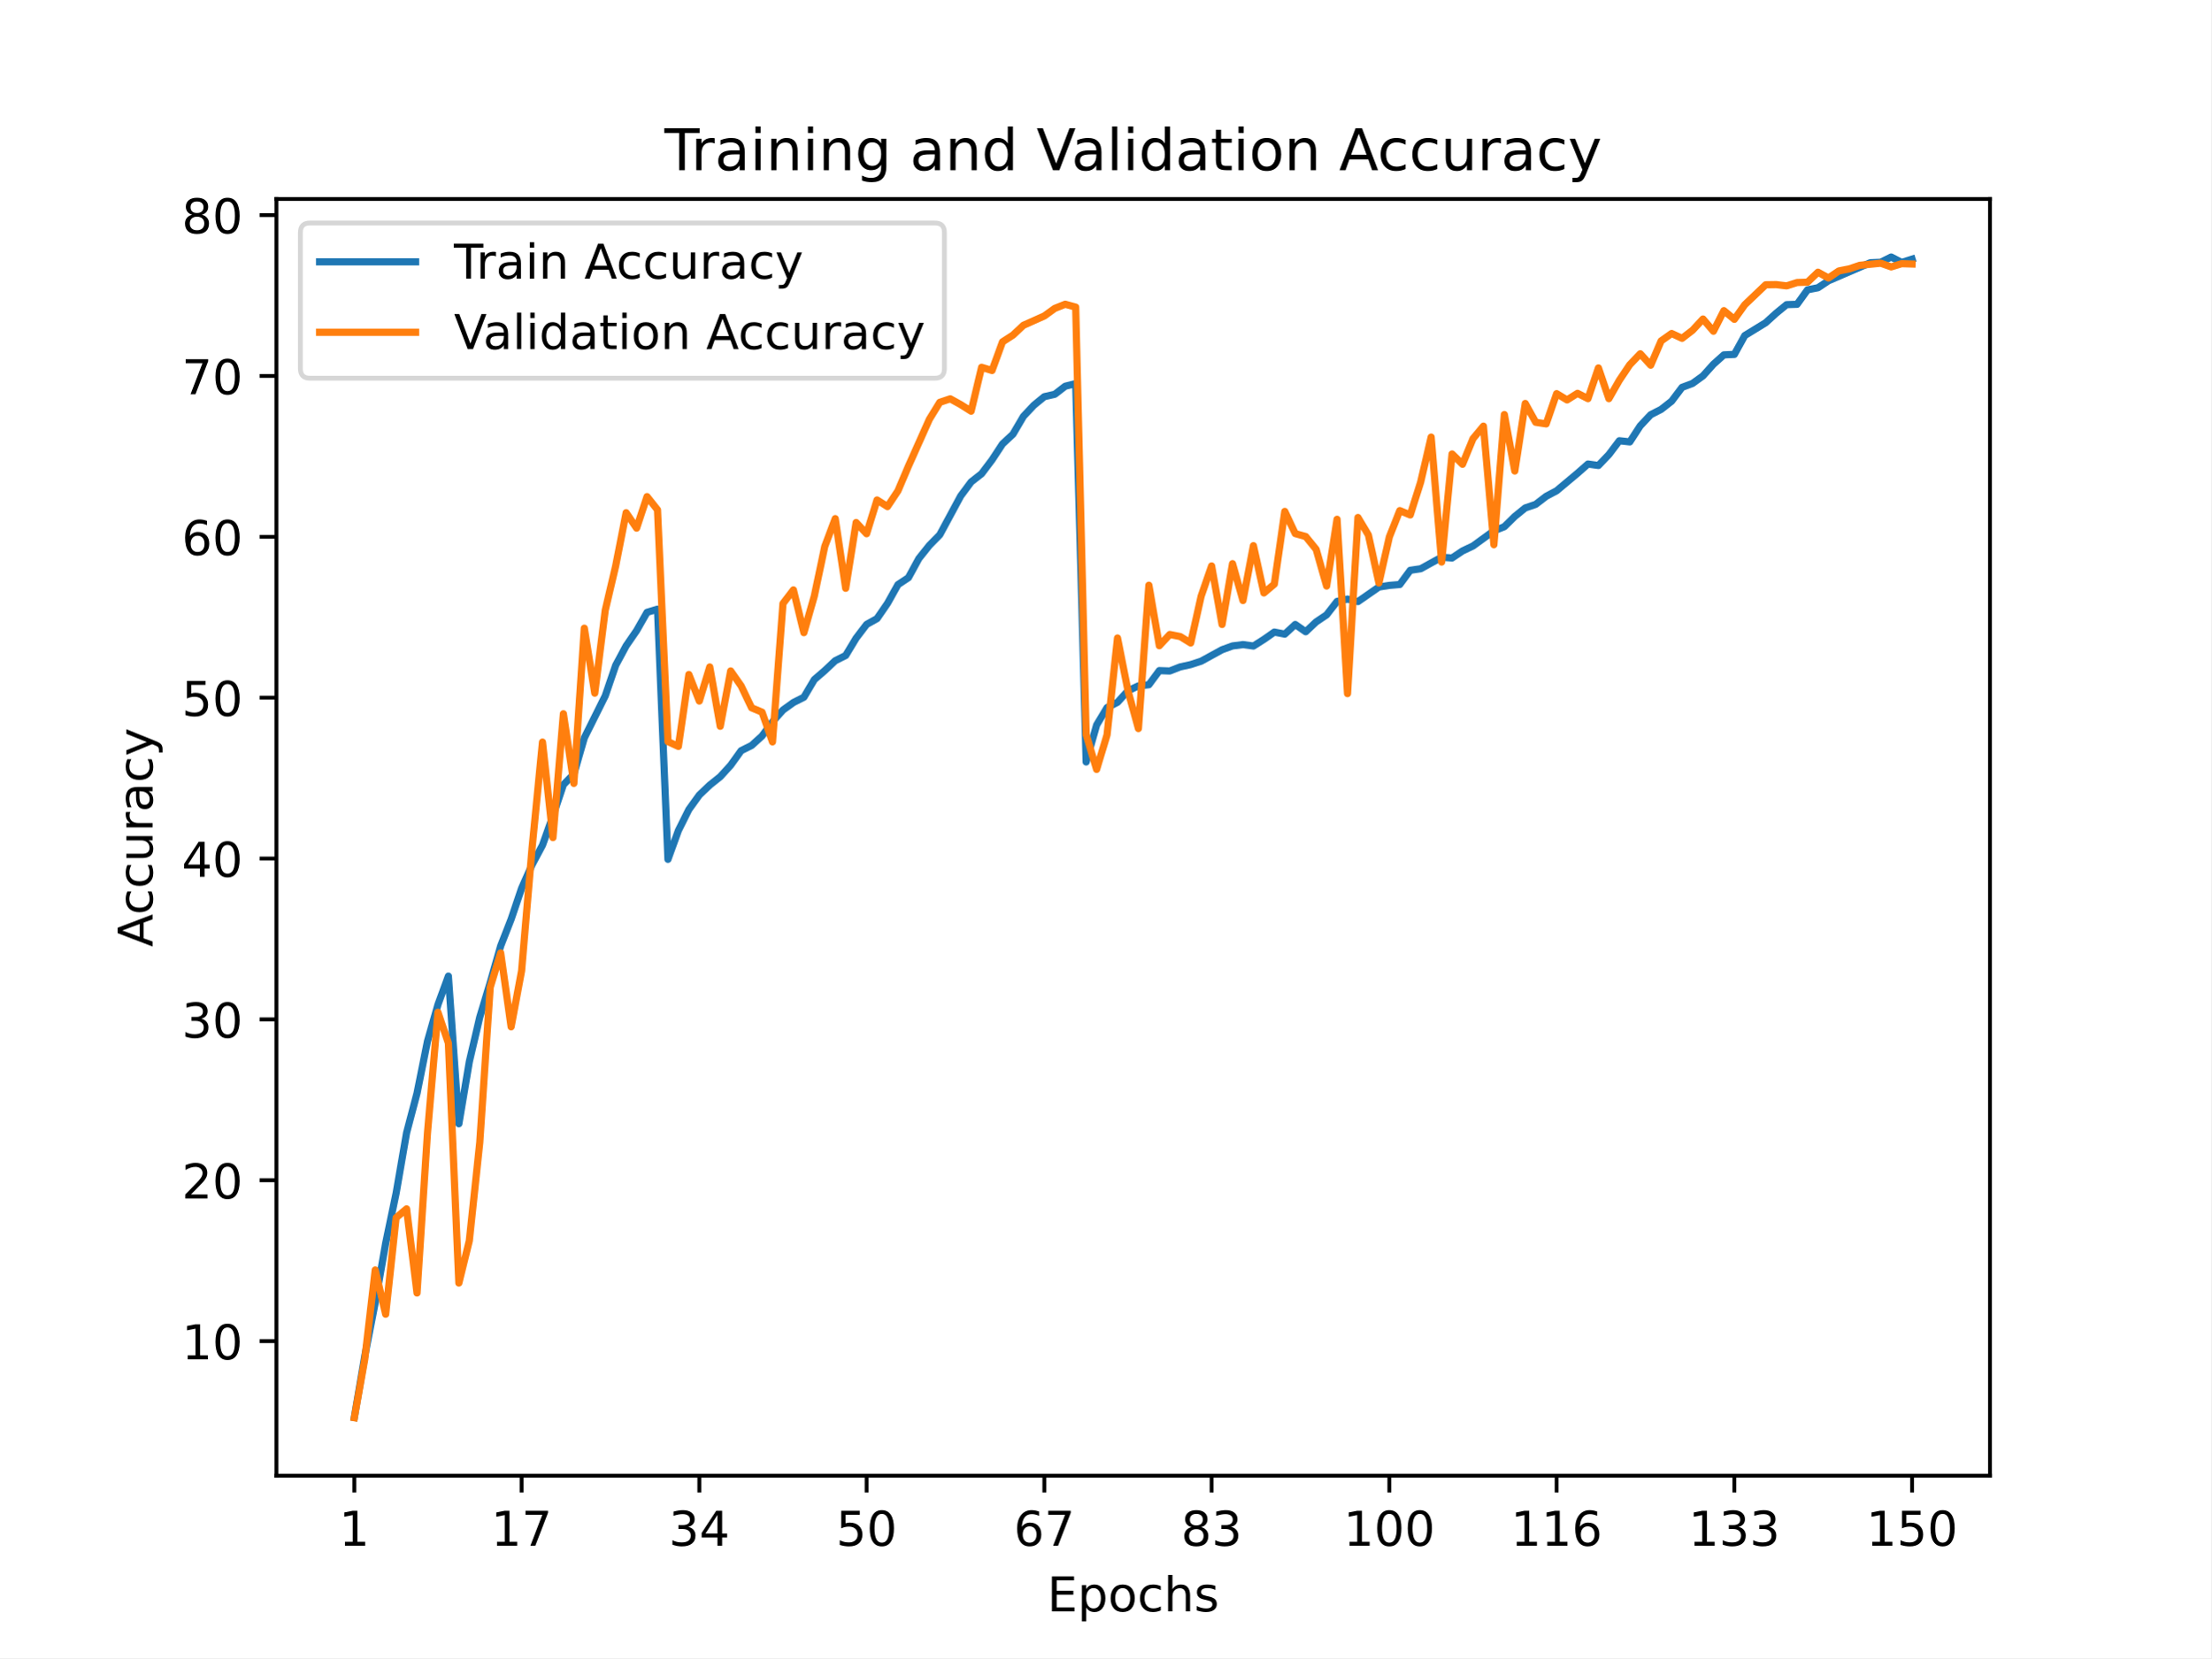
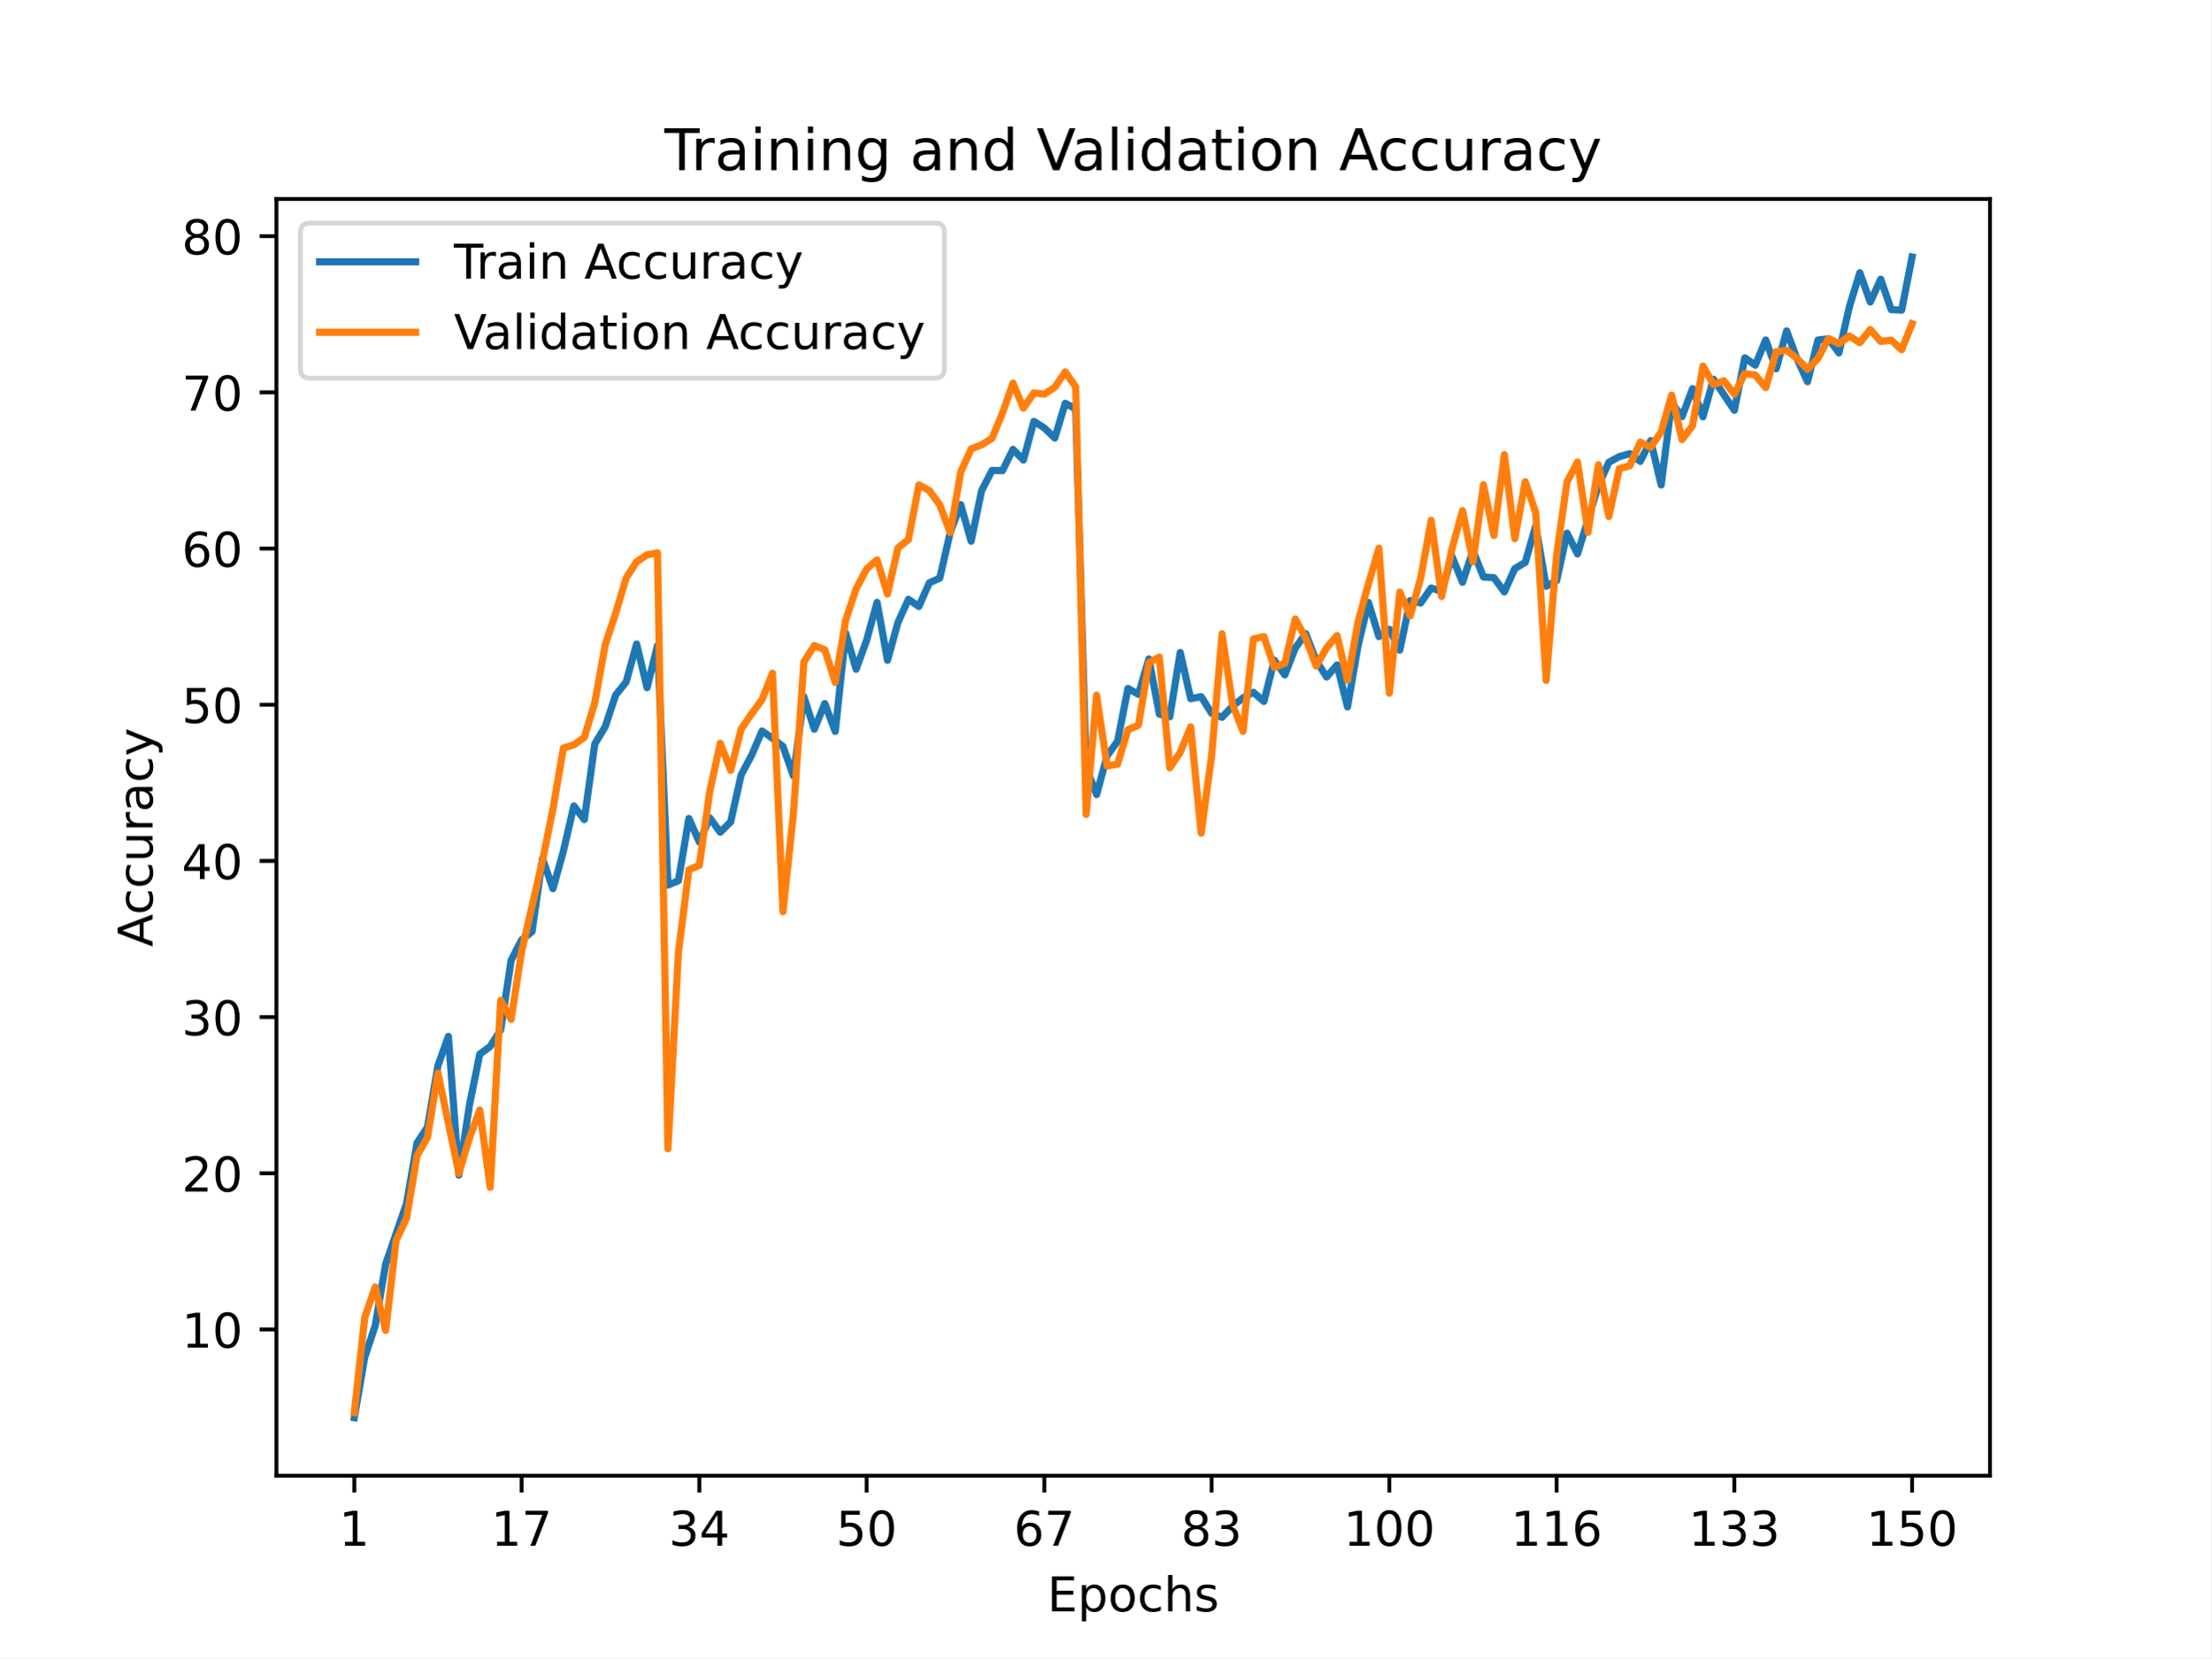
<svg xmlns="http://www.w3.org/2000/svg" xmlns:xlink="http://www.w3.org/1999/xlink" height="345.6pt" version="1.1" viewBox="0 0 460.8 345.6" width="460.8pt">
  <defs>
    <style type="text/css">*{stroke-linecap:butt;stroke-linejoin:round;}</style>
  </defs>
  <g id="figure_1">
    <g id="patch_1">
      <path d="M 0 345.6  L 460.8 345.6  L 460.8 0  L 0 0  z " style="fill:#ffffff;" />
    </g>
    <g id="axes_1">
      <g id="patch_2">
        <path d="M 57.6 307.584  L 414.72 307.584  L 414.72 41.472  L 57.6 41.472  z " style="fill:#ffffff;" />
      </g>
      <g id="matplotlib.axis_1">
        <g id="xtick_1">
          <g id="line2d_1">
            <defs>
-               <path d="M 0 0  L 0 3.5  " id="m07f26d4bba" style="stroke:#000000;stroke-width:0.8;" />
+               <path d="M 0 0  L 0 3.5  " id="mf66937baff" style="stroke:#000000;stroke-width:0.8;" />
            </defs>
            <g>
-               <use style="stroke:#000000;stroke-width:0.8;" x="73.833" xlink:href="#m07f26d4bba" y="307.584" />
+               <use style="stroke:#000000;stroke-width:0.8;" x="73.833" xlink:href="#mf66937baff" y="307.584" />
            </g>
          </g>
          <g id="text_1">
            <g transform="translate(70.65148 322.1824)scale(0.1 -0.1)">
              <defs>
                <path d="M 794 531  L 1825 531  L 1825 4091  L 703 3866  L 703 4441  L 1819 4666  L 2450 4666  L 2450 531  L 3481 531  L 3481 0  L 794 0  L 794 531  z " id="DejaVuSans-31" transform="scale(0.015625)" />
              </defs>
              <use xlink:href="#DejaVuSans-31" />
            </g>
          </g>
        </g>
        <g id="xtick_2">
          <g id="line2d_2">
            <g>
-               <use style="stroke:#000000;stroke-width:0.8;" x="108.695" xlink:href="#m07f26d4bba" y="307.584" />
+               <use style="stroke:#000000;stroke-width:0.8;" x="108.695" xlink:href="#mf66937baff" y="307.584" />
            </g>
          </g>
          <g id="text_2">
            <g transform="translate(102.3325 322.1824)scale(0.1 -0.1)">
              <defs>
                <path d="M 525 4666  L 3525 4666  L 3525 4397  L 1831 0  L 1172 0  L 2766 4134  L 525 4134  L 525 4666  z " id="DejaVuSans-37" transform="scale(0.015625)" />
              </defs>
              <use xlink:href="#DejaVuSans-31" />
              <use x="63.623" xlink:href="#DejaVuSans-37" />
            </g>
          </g>
        </g>
        <g id="xtick_3">
          <g id="line2d_3">
            <g>
-               <use style="stroke:#000000;stroke-width:0.8;" x="145.736" xlink:href="#m07f26d4bba" y="307.584" />
+               <use style="stroke:#000000;stroke-width:0.8;" x="145.736" xlink:href="#mf66937baff" y="307.584" />
            </g>
          </g>
          <g id="text_3">
            <g transform="translate(139.3736 322.1824)scale(0.1 -0.1)">
              <defs>
                <path d="M 2597 2516  Q 3050 2419 3304 2112  Q 3559 1806 3559 1356  Q 3559 666 3084 287  Q 2609 -91 1734 -91  Q 1441 -91 1130 -33  Q 819 25 488 141  L 488 750  Q 750 597 1062 519  Q 1375 441 1716 441  Q 2309 441 2620 675  Q 2931 909 2931 1356  Q 2931 1769 2642 2001  Q 2353 2234 1838 2234  L 1294 2234  L 1294 2753  L 1863 2753  Q 2328 2753 2575 2939  Q 2822 3125 2822 3475  Q 2822 3834 2567 4026  Q 2313 4219 1838 4219  Q 1578 4219 1281 4162  Q 984 4106 628 3988  L 628 4550  Q 988 4650 1302 4700  Q 1616 4750 1894 4750  Q 2613 4750 3031 4423  Q 3450 4097 3450 3541  Q 3450 3153 3228 2886  Q 3006 2619 2597 2516  z " id="DejaVuSans-33" transform="scale(0.015625)" />
                <path d="M 2419 4116  L 825 1625  L 2419 1625  L 2419 4116  z M 2253 4666  L 3047 4666  L 3047 1625  L 3713 1625  L 3713 1100  L 3047 1100  L 3047 0  L 2419 0  L 2419 1100  L 313 1100  L 313 1709  L 2253 4666  z " id="DejaVuSans-34" transform="scale(0.015625)" />
              </defs>
              <use xlink:href="#DejaVuSans-33" />
              <use x="63.623" xlink:href="#DejaVuSans-34" />
            </g>
          </g>
        </g>
        <g id="xtick_4">
          <g id="line2d_4">
            <g>
-               <use style="stroke:#000000;stroke-width:0.8;" x="180.598" xlink:href="#m07f26d4bba" y="307.584" />
+               <use style="stroke:#000000;stroke-width:0.8;" x="180.598" xlink:href="#mf66937baff" y="307.584" />
            </g>
          </g>
          <g id="text_4">
            <g transform="translate(174.2358 322.1824)scale(0.1 -0.1)">
              <defs>
                <path d="M 691 4666  L 3169 4666  L 3169 4134  L 1269 4134  L 1269 2991  Q 1406 3038 1543 3061  Q 1681 3084 1819 3084  Q 2600 3084 3056 2656  Q 3513 2228 3513 1497  Q 3513 744 3044 326  Q 2575 -91 1722 -91  Q 1428 -91 1123 -41  Q 819 9 494 109  L 494 744  Q 775 591 1075 516  Q 1375 441 1709 441  Q 2250 441 2565 725  Q 2881 1009 2881 1497  Q 2881 1984 2565 2268  Q 2250 2553 1709 2553  Q 1456 2553 1204 2497  Q 953 2441 691 2322  L 691 4666  z " id="DejaVuSans-35" transform="scale(0.015625)" />
                <path d="M 2034 4250  Q 1547 4250 1301 3770  Q 1056 3291 1056 2328  Q 1056 1369 1301 889  Q 1547 409 2034 409  Q 2525 409 2770 889  Q 3016 1369 3016 2328  Q 3016 3291 2770 3770  Q 2525 4250 2034 4250  z M 2034 4750  Q 2819 4750 3233 4129  Q 3647 3509 3647 2328  Q 3647 1150 3233 529  Q 2819 -91 2034 -91  Q 1250 -91 836 529  Q 422 1150 422 2328  Q 422 3509 836 4129  Q 1250 4750 2034 4750  z " id="DejaVuSans-30" transform="scale(0.015625)" />
              </defs>
              <use xlink:href="#DejaVuSans-35" />
              <use x="63.623" xlink:href="#DejaVuSans-30" />
            </g>
          </g>
        </g>
        <g id="xtick_5">
          <g id="line2d_5">
            <g>
-               <use style="stroke:#000000;stroke-width:0.8;" x="217.639" xlink:href="#m07f26d4bba" y="307.584" />
+               <use style="stroke:#000000;stroke-width:0.8;" x="217.639" xlink:href="#mf66937baff" y="307.584" />
            </g>
          </g>
          <g id="text_5">
            <g transform="translate(211.2769 322.1824)scale(0.1 -0.1)">
              <defs>
                <path d="M 2113 2584  Q 1688 2584 1439 2293  Q 1191 2003 1191 1497  Q 1191 994 1439 701  Q 1688 409 2113 409  Q 2538 409 2786 701  Q 3034 994 3034 1497  Q 3034 2003 2786 2293  Q 2538 2584 2113 2584  z M 3366 4563  L 3366 3988  Q 3128 4100 2886 4159  Q 2644 4219 2406 4219  Q 1781 4219 1451 3797  Q 1122 3375 1075 2522  Q 1259 2794 1537 2939  Q 1816 3084 2150 3084  Q 2853 3084 3261 2657  Q 3669 2231 3669 1497  Q 3669 778 3244 343  Q 2819 -91 2113 -91  Q 1303 -91 875 529  Q 447 1150 447 2328  Q 447 3434 972 4092  Q 1497 4750 2381 4750  Q 2619 4750 2861 4703  Q 3103 4656 3366 4563  z " id="DejaVuSans-36" transform="scale(0.015625)" />
              </defs>
              <use xlink:href="#DejaVuSans-36" />
              <use x="63.623" xlink:href="#DejaVuSans-37" />
            </g>
          </g>
        </g>
        <g id="xtick_6">
          <g id="line2d_6">
            <g>
-               <use style="stroke:#000000;stroke-width:0.8;" x="252.502" xlink:href="#m07f26d4bba" y="307.584" />
+               <use style="stroke:#000000;stroke-width:0.8;" x="252.502" xlink:href="#mf66937baff" y="307.584" />
            </g>
          </g>
          <g id="text_6">
            <g transform="translate(246.1392 322.1824)scale(0.1 -0.1)">
              <defs>
                <path d="M 2034 2216  Q 1584 2216 1326 1975  Q 1069 1734 1069 1313  Q 1069 891 1326 650  Q 1584 409 2034 409  Q 2484 409 2743 651  Q 3003 894 3003 1313  Q 3003 1734 2745 1975  Q 2488 2216 2034 2216  z M 1403 2484  Q 997 2584 770 2862  Q 544 3141 544 3541  Q 544 4100 942 4425  Q 1341 4750 2034 4750  Q 2731 4750 3128 4425  Q 3525 4100 3525 3541  Q 3525 3141 3298 2862  Q 3072 2584 2669 2484  Q 3125 2378 3379 2068  Q 3634 1759 3634 1313  Q 3634 634 3220 271  Q 2806 -91 2034 -91  Q 1263 -91 848 271  Q 434 634 434 1313  Q 434 1759 690 2068  Q 947 2378 1403 2484  z M 1172 3481  Q 1172 3119 1398 2916  Q 1625 2713 2034 2713  Q 2441 2713 2670 2916  Q 2900 3119 2900 3481  Q 2900 3844 2670 4047  Q 2441 4250 2034 4250  Q 1625 4250 1398 4047  Q 1172 3844 1172 3481  z " id="DejaVuSans-38" transform="scale(0.015625)" />
              </defs>
              <use xlink:href="#DejaVuSans-38" />
              <use x="63.623" xlink:href="#DejaVuSans-33" />
            </g>
          </g>
        </g>
        <g id="xtick_7">
          <g id="line2d_7">
            <g>
-               <use style="stroke:#000000;stroke-width:0.8;" x="289.543" xlink:href="#m07f26d4bba" y="307.584" />
+               <use style="stroke:#000000;stroke-width:0.8;" x="289.543" xlink:href="#mf66937baff" y="307.584" />
            </g>
          </g>
          <g id="text_7">
            <g transform="translate(279.999 322.1824)scale(0.1 -0.1)">
              <use xlink:href="#DejaVuSans-31" />
              <use x="63.623" xlink:href="#DejaVuSans-30" />
              <use x="127.246" xlink:href="#DejaVuSans-30" />
            </g>
          </g>
        </g>
        <g id="xtick_8">
          <g id="line2d_8">
            <g>
-               <use style="stroke:#000000;stroke-width:0.8;" x="324.405" xlink:href="#m07f26d4bba" y="307.584" />
+               <use style="stroke:#000000;stroke-width:0.8;" x="324.405" xlink:href="#mf66937baff" y="307.584" />
            </g>
          </g>
          <g id="text_8">
            <g transform="translate(314.8613 322.1824)scale(0.1 -0.1)">
              <use xlink:href="#DejaVuSans-31" />
              <use x="63.623" xlink:href="#DejaVuSans-31" />
              <use x="127.246" xlink:href="#DejaVuSans-36" />
            </g>
          </g>
        </g>
        <g id="xtick_9">
          <g id="line2d_9">
            <g>
-               <use style="stroke:#000000;stroke-width:0.8;" x="361.446" xlink:href="#m07f26d4bba" y="307.584" />
+               <use style="stroke:#000000;stroke-width:0.8;" x="361.446" xlink:href="#mf66937baff" y="307.584" />
            </g>
          </g>
          <g id="text_9">
            <g transform="translate(351.9024 322.1824)scale(0.1 -0.1)">
              <use xlink:href="#DejaVuSans-31" />
              <use x="63.623" xlink:href="#DejaVuSans-33" />
              <use x="127.246" xlink:href="#DejaVuSans-33" />
            </g>
          </g>
        </g>
        <g id="xtick_10">
          <g id="line2d_10">
            <g>
-               <use style="stroke:#000000;stroke-width:0.8;" x="398.487" xlink:href="#m07f26d4bba" y="307.584" />
+               <use style="stroke:#000000;stroke-width:0.8;" x="398.487" xlink:href="#mf66937baff" y="307.584" />
            </g>
          </g>
          <g id="text_10">
            <g transform="translate(388.9435 322.1824)scale(0.1 -0.1)">
              <use xlink:href="#DejaVuSans-31" />
              <use x="63.623" xlink:href="#DejaVuSans-35" />
              <use x="127.246" xlink:href="#DejaVuSans-30" />
            </g>
          </g>
        </g>
        <g id="text_11">
          <g transform="translate(218.2444 335.8606)scale(0.1 -0.1)">
            <defs>
              <path d="M 628 4666  L 3578 4666  L 3578 4134  L 1259 4134  L 1259 2753  L 3481 2753  L 3481 2222  L 1259 2222  L 1259 531  L 3634 531  L 3634 0  L 628 0  L 628 4666  z " id="DejaVuSans-45" transform="scale(0.015625)" />
              <path d="M 1159 525  L 1159 -1331  L 581 -1331  L 581 3500  L 1159 3500  L 1159 2969  Q 1341 3281 1617 3432  Q 1894 3584 2278 3584  Q 2916 3584 3314 3078  Q 3713 2572 3713 1747  Q 3713 922 3314 415  Q 2916 -91 2278 -91  Q 1894 -91 1617 61  Q 1341 213 1159 525  z M 3116 1747  Q 3116 2381 2855 2742  Q 2594 3103 2138 3103  Q 1681 3103 1420 2742  Q 1159 2381 1159 1747  Q 1159 1113 1420 752  Q 1681 391 2138 391  Q 2594 391 2855 752  Q 3116 1113 3116 1747  z " id="DejaVuSans-70" transform="scale(0.015625)" />
              <path d="M 1959 3097  Q 1497 3097 1228 2736  Q 959 2375 959 1747  Q 959 1119 1226 758  Q 1494 397 1959 397  Q 2419 397 2687 759  Q 2956 1122 2956 1747  Q 2956 2369 2687 2733  Q 2419 3097 1959 3097  z M 1959 3584  Q 2709 3584 3137 3096  Q 3566 2609 3566 1747  Q 3566 888 3137 398  Q 2709 -91 1959 -91  Q 1206 -91 779 398  Q 353 888 353 1747  Q 353 2609 779 3096  Q 1206 3584 1959 3584  z " id="DejaVuSans-6f" transform="scale(0.015625)" />
              <path d="M 3122 3366  L 3122 2828  Q 2878 2963 2633 3030  Q 2388 3097 2138 3097  Q 1578 3097 1268 2742  Q 959 2388 959 1747  Q 959 1106 1268 751  Q 1578 397 2138 397  Q 2388 397 2633 464  Q 2878 531 3122 666  L 3122 134  Q 2881 22 2623 -34  Q 2366 -91 2075 -91  Q 1284 -91 818 406  Q 353 903 353 1747  Q 353 2603 823 3093  Q 1294 3584 2113 3584  Q 2378 3584 2631 3529  Q 2884 3475 3122 3366  z " id="DejaVuSans-63" transform="scale(0.015625)" />
              <path d="M 3513 2113  L 3513 0  L 2938 0  L 2938 2094  Q 2938 2591 2744 2837  Q 2550 3084 2163 3084  Q 1697 3084 1428 2787  Q 1159 2491 1159 1978  L 1159 0  L 581 0  L 581 4863  L 1159 4863  L 1159 2956  Q 1366 3272 1645 3428  Q 1925 3584 2291 3584  Q 2894 3584 3203 3211  Q 3513 2838 3513 2113  z " id="DejaVuSans-68" transform="scale(0.015625)" />
              <path d="M 2834 3397  L 2834 2853  Q 2591 2978 2328 3040  Q 2066 3103 1784 3103  Q 1356 3103 1142 2972  Q 928 2841 928 2578  Q 928 2378 1081 2264  Q 1234 2150 1697 2047  L 1894 2003  Q 2506 1872 2764 1633  Q 3022 1394 3022 966  Q 3022 478 2636 193  Q 2250 -91 1575 -91  Q 1294 -91 989 -36  Q 684 19 347 128  L 347 722  Q 666 556 975 473  Q 1284 391 1588 391  Q 1994 391 2212 530  Q 2431 669 2431 922  Q 2431 1156 2273 1281  Q 2116 1406 1581 1522  L 1381 1569  Q 847 1681 609 1914  Q 372 2147 372 2553  Q 372 3047 722 3315  Q 1072 3584 1716 3584  Q 2034 3584 2315 3537  Q 2597 3491 2834 3397  z " id="DejaVuSans-73" transform="scale(0.015625)" />
            </defs>
            <use xlink:href="#DejaVuSans-45" />
            <use x="63.184" xlink:href="#DejaVuSans-70" />
            <use x="126.66" xlink:href="#DejaVuSans-6f" />
            <use x="187.842" xlink:href="#DejaVuSans-63" />
            <use x="242.822" xlink:href="#DejaVuSans-68" />
            <use x="306.201" xlink:href="#DejaVuSans-73" />
          </g>
        </g>
      </g>
      <g id="matplotlib.axis_2">
        <g id="ytick_1">
          <g id="line2d_11">
            <defs>
-               <path d="M 0 0  L -3.5 0  " id="mbc2bb075bb" style="stroke:#000000;stroke-width:0.8;" />
+               <path d="M 0 0  L -3.5 0  " id="m88dac1492d" style="stroke:#000000;stroke-width:0.8;" />
            </defs>
            <g>
-               <use style="stroke:#000000;stroke-width:0.8;" x="57.6" xlink:href="#mbc2bb075bb" y="279.529" />
+               <use style="stroke:#000000;stroke-width:0.8;" x="57.6" xlink:href="#m88dac1492d" y="277.107" />
            </g>
          </g>
          <g id="text_12">
-             <g transform="translate(37.875 283.3278)scale(0.1 -0.1)">
+             <g transform="translate(37.875 280.9064)scale(0.1 -0.1)">
              <use xlink:href="#DejaVuSans-31" />
              <use x="63.623" xlink:href="#DejaVuSans-30" />
            </g>
          </g>
        </g>
        <g id="ytick_2">
          <g id="line2d_12">
            <g>
-               <use style="stroke:#000000;stroke-width:0.8;" x="57.6" xlink:href="#mbc2bb075bb" y="246" />
+               <use style="stroke:#000000;stroke-width:0.8;" x="57.6" xlink:href="#m88dac1492d" y="244.552" />
            </g>
          </g>
          <g id="text_13">
-             <g transform="translate(37.875 249.7995)scale(0.1 -0.1)">
+             <g transform="translate(37.875 248.3509)scale(0.1 -0.1)">
              <defs>
                <path d="M 1228 531  L 3431 531  L 3431 0  L 469 0  L 469 531  Q 828 903 1448 1529  Q 2069 2156 2228 2338  Q 2531 2678 2651 2914  Q 2772 3150 2772 3378  Q 2772 3750 2511 3984  Q 2250 4219 1831 4219  Q 1534 4219 1204 4116  Q 875 4013 500 3803  L 500 4441  Q 881 4594 1212 4672  Q 1544 4750 1819 4750  Q 2544 4750 2975 4387  Q 3406 4025 3406 3419  Q 3406 3131 3298 2873  Q 3191 2616 2906 2266  Q 2828 2175 2409 1742  Q 1991 1309 1228 531  z " id="DejaVuSans-32" transform="scale(0.015625)" />
              </defs>
              <use xlink:href="#DejaVuSans-32" />
              <use x="63.623" xlink:href="#DejaVuSans-30" />
            </g>
          </g>
        </g>
        <g id="ytick_3">
          <g id="line2d_13">
            <g>
-               <use style="stroke:#000000;stroke-width:0.8;" x="57.6" xlink:href="#mbc2bb075bb" y="212.472" />
+               <use style="stroke:#000000;stroke-width:0.8;" x="57.6" xlink:href="#m88dac1492d" y="211.996" />
            </g>
          </g>
          <g id="text_14">
-             <g transform="translate(37.875 216.2712)scale(0.1 -0.1)">
+             <g transform="translate(37.875 215.7954)scale(0.1 -0.1)">
              <use xlink:href="#DejaVuSans-33" />
              <use x="63.623" xlink:href="#DejaVuSans-30" />
            </g>
          </g>
        </g>
        <g id="ytick_4">
          <g id="line2d_14">
            <g>
-               <use style="stroke:#000000;stroke-width:0.8;" x="57.6" xlink:href="#mbc2bb075bb" y="178.944" />
+               <use style="stroke:#000000;stroke-width:0.8;" x="57.6" xlink:href="#m88dac1492d" y="179.441" />
            </g>
          </g>
          <g id="text_15">
-             <g transform="translate(37.875 182.7429)scale(0.1 -0.1)">
+             <g transform="translate(37.875 183.2398)scale(0.1 -0.1)">
              <use xlink:href="#DejaVuSans-34" />
              <use x="63.623" xlink:href="#DejaVuSans-30" />
            </g>
          </g>
        </g>
        <g id="ytick_5">
          <g id="line2d_15">
            <g>
-               <use style="stroke:#000000;stroke-width:0.8;" x="57.6" xlink:href="#mbc2bb075bb" y="145.415" />
+               <use style="stroke:#000000;stroke-width:0.8;" x="57.6" xlink:href="#m88dac1492d" y="146.885" />
            </g>
          </g>
          <g id="text_16">
-             <g transform="translate(37.875 149.2146)scale(0.1 -0.1)">
+             <g transform="translate(37.875 150.6843)scale(0.1 -0.1)">
              <use xlink:href="#DejaVuSans-35" />
              <use x="63.623" xlink:href="#DejaVuSans-30" />
            </g>
          </g>
        </g>
        <g id="ytick_6">
          <g id="line2d_16">
            <g>
-               <use style="stroke:#000000;stroke-width:0.8;" x="57.6" xlink:href="#mbc2bb075bb" y="111.887" />
+               <use style="stroke:#000000;stroke-width:0.8;" x="57.6" xlink:href="#m88dac1492d" y="114.33" />
            </g>
          </g>
          <g id="text_17">
-             <g transform="translate(37.875 115.6863)scale(0.1 -0.1)">
+             <g transform="translate(37.875 118.1288)scale(0.1 -0.1)">
              <use xlink:href="#DejaVuSans-36" />
              <use x="63.623" xlink:href="#DejaVuSans-30" />
            </g>
          </g>
        </g>
        <g id="ytick_7">
          <g id="line2d_17">
            <g>
-               <use style="stroke:#000000;stroke-width:0.8;" x="57.6" xlink:href="#mbc2bb075bb" y="78.359" />
+               <use style="stroke:#000000;stroke-width:0.8;" x="57.6" xlink:href="#m88dac1492d" y="81.774" />
            </g>
          </g>
          <g id="text_18">
-             <g transform="translate(37.875 82.15803)scale(0.1 -0.1)">
+             <g transform="translate(37.875 85.57331)scale(0.1 -0.1)">
              <use xlink:href="#DejaVuSans-37" />
              <use x="63.623" xlink:href="#DejaVuSans-30" />
            </g>
          </g>
        </g>
        <g id="ytick_8">
          <g id="line2d_18">
            <g>
-               <use style="stroke:#000000;stroke-width:0.8;" x="57.6" xlink:href="#mbc2bb075bb" y="44.831" />
+               <use style="stroke:#000000;stroke-width:0.8;" x="57.6" xlink:href="#m88dac1492d" y="49.219" />
            </g>
          </g>
          <g id="text_19">
-             <g transform="translate(37.875 48.62975)scale(0.1 -0.1)">
+             <g transform="translate(37.875 53.0178)scale(0.1 -0.1)">
              <use xlink:href="#DejaVuSans-38" />
              <use x="63.623" xlink:href="#DejaVuSans-30" />
            </g>
          </g>
        </g>
        <g id="text_20">
          <g transform="translate(31.79531 197.3561)rotate(-90)scale(0.1 -0.1)">
            <defs>
              <path d="M 2188 4044  L 1331 1722  L 3047 1722  L 2188 4044  z M 1831 4666  L 2547 4666  L 4325 0  L 3669 0  L 3244 1197  L 1141 1197  L 716 0  L 50 0  L 1831 4666  z " id="DejaVuSans-41" transform="scale(0.015625)" />
              <path d="M 544 1381  L 544 3500  L 1119 3500  L 1119 1403  Q 1119 906 1312 657  Q 1506 409 1894 409  Q 2359 409 2629 706  Q 2900 1003 2900 1516  L 2900 3500  L 3475 3500  L 3475 0  L 2900 0  L 2900 538  Q 2691 219 2414 64  Q 2138 -91 1772 -91  Q 1169 -91 856 284  Q 544 659 544 1381  z M 1991 3584  L 1991 3584  z " id="DejaVuSans-75" transform="scale(0.015625)" />
              <path d="M 2631 2963  Q 2534 3019 2420 3045  Q 2306 3072 2169 3072  Q 1681 3072 1420 2755  Q 1159 2438 1159 1844  L 1159 0  L 581 0  L 581 3500  L 1159 3500  L 1159 2956  Q 1341 3275 1631 3429  Q 1922 3584 2338 3584  Q 2397 3584 2469 3576  Q 2541 3569 2628 3553  L 2631 2963  z " id="DejaVuSans-72" transform="scale(0.015625)" />
              <path d="M 2194 1759  Q 1497 1759 1228 1600  Q 959 1441 959 1056  Q 959 750 1161 570  Q 1363 391 1709 391  Q 2188 391 2477 730  Q 2766 1069 2766 1631  L 2766 1759  L 2194 1759  z M 3341 1997  L 3341 0  L 2766 0  L 2766 531  Q 2569 213 2275 61  Q 1981 -91 1556 -91  Q 1019 -91 701 211  Q 384 513 384 1019  Q 384 1609 779 1909  Q 1175 2209 1959 2209  L 2766 2209  L 2766 2266  Q 2766 2663 2505 2880  Q 2244 3097 1772 3097  Q 1472 3097 1187 3025  Q 903 2953 641 2809  L 641 3341  Q 956 3463 1253 3523  Q 1550 3584 1831 3584  Q 2591 3584 2966 3190  Q 3341 2797 3341 1997  z " id="DejaVuSans-61" transform="scale(0.015625)" />
              <path d="M 2059 -325  Q 1816 -950 1584 -1140  Q 1353 -1331 966 -1331  L 506 -1331  L 506 -850  L 844 -850  Q 1081 -850 1212 -737  Q 1344 -625 1503 -206  L 1606 56  L 191 3500  L 800 3500  L 1894 763  L 2988 3500  L 3597 3500  L 2059 -325  z " id="DejaVuSans-79" transform="scale(0.015625)" />
            </defs>
            <use xlink:href="#DejaVuSans-41" />
            <use x="66.658" xlink:href="#DejaVuSans-63" />
            <use x="121.639" xlink:href="#DejaVuSans-63" />
            <use x="176.619" xlink:href="#DejaVuSans-75" />
            <use x="239.998" xlink:href="#DejaVuSans-72" />
            <use x="281.111" xlink:href="#DejaVuSans-61" />
            <use x="342.391" xlink:href="#DejaVuSans-63" />
            <use x="397.371" xlink:href="#DejaVuSans-79" />
          </g>
        </g>
      </g>
      <g id="line2d_19">
-         <path clip-path="url(#pe18197cdc0)" d="M 73.833 295.434  L 76.012 282.64  L 78.191 271.509  L 80.369 259.13  L 82.548 248.703  L 84.727 236.116  L 86.906 227.855  L 89.085 217.018  L 91.264 209.394  L 93.443 203.46  L 95.622 234.232  L 97.801 221.297  L 99.979 212.016  L 102.158 204.794  L 104.337 197.17  L 106.516 191.597  L 108.695 185.153  L 110.874 180.245  L 113.053 176.161  L 115.232 170.052  L 117.411 163.554  L 119.589 161.335  L 121.768 153.804  L 126.126 145.047  L 128.305 138.676  L 130.484 134.613  L 132.663 131.448  L 134.842 127.625  L 137.021 126.975  L 139.199 179.111  L 141.378 173.103  L 143.557 168.731  L 145.736 165.707  L 147.915 163.635  L 150.094 161.891  L 152.273 159.497  L 154.452 156.46  L 156.631 155.38  L 158.809 153.402  L 160.988 150.445  L 163.167 147.997  L 165.346 146.428  L 167.525 145.328  L 169.704 141.647  L 171.883 139.769  L 174.062 137.711  L 176.241 136.624  L 178.419 133.01  L 180.598 130.147  L 182.777 128.933  L 184.956 125.761  L 187.135 121.852  L 189.314 120.41  L 191.493 116.413  L 193.672 113.684  L 195.851 111.465  L 200.208 103.378  L 202.387 100.447  L 204.566 98.737  L 206.745 95.847  L 208.924 92.528  L 211.103 90.496  L 213.282 86.781  L 215.461 84.461  L 217.639 82.677  L 219.818 82.181  L 221.997 80.498  L 224.176 79.948  L 226.355 158.82  L 228.534 151.122  L 230.713 147.487  L 232.892 146.381  L 235.071 143.974  L 237.249 142.961  L 239.428 142.72  L 241.607 139.776  L 243.786 139.856  L 245.965 138.998  L 248.144 138.522  L 250.323 137.811  L 254.681 135.424  L 256.859 134.633  L 259.038 134.344  L 261.217 134.653  L 263.396 133.271  L 265.575 131.749  L 267.754 132.172  L 269.933 130.16  L 272.112 131.675  L 274.291 129.617  L 276.469 128.155  L 278.648 125.352  L 280.827 124.863  L 283.006 125.386  L 287.364 122.355  L 289.543 122.013  L 291.722 121.825  L 293.901 118.868  L 296.079 118.539  L 300.437 116.138  L 302.616 116.299  L 304.795 114.831  L 306.974 113.798  L 311.332 110.633  L 313.511 109.782  L 315.689 107.636  L 317.868 105.865  L 320.047 105.121  L 322.226 103.445  L 324.405 102.285  L 328.763 98.637  L 330.942 96.719  L 333.121 97.021  L 335.299 94.741  L 337.478 91.864  L 339.657 92.105  L 341.836 88.753  L 344.015 86.432  L 346.194 85.319  L 348.373 83.616  L 350.552 80.733  L 352.731 79.915  L 354.909 78.339  L 357.088 75.911  L 359.267 73.96  L 361.446 73.866  L 363.625 69.93  L 367.983 67.254  L 370.162 65.276  L 372.341 63.492  L 374.519 63.425  L 376.698 60.401  L 378.877 59.972  L 381.056 58.517  L 389.772 54.755  L 391.951 54.654  L 394.129 53.568  L 396.308 54.695  L 398.487 54.004  L 398.487 54.004  " style="fill:none;stroke:#1f77b4;stroke-linecap:square;stroke-width:1.5;" />
+         <path clip-path="url(#p27d0718f52)" d="M 73.833 295.488  L 76.012 282.863  L 78.191 276.306  L 80.369 263.447  L 84.727 250.815  L 86.906 238.229  L 89.085 234.915  L 91.264 222.095  L 93.443 216.02  L 95.622 244.942  L 97.801 230.494  L 99.979 219.712  L 102.158 218.11  L 104.337 214.64  L 106.516 200.159  L 108.695 195.914  L 110.874 194.182  L 113.053 178.965  L 115.232 185.222  L 117.411 177.39  L 119.589 167.975  L 121.768 170.826  L 123.947 155.063  L 126.126 151.456  L 128.305 144.86  L 130.484 142.145  L 132.663 134.228  L 134.842 143.33  L 137.021 134.56  L 139.199 184.474  L 141.378 183.562  L 143.557 170.592  L 145.736 175.508  L 147.915 170.462  L 150.094 173.463  L 152.273 171.289  L 154.452 161.516  L 156.631 157.427  L 158.809 152.361  L 160.988 153.878  L 163.167 155.571  L 165.346 161.724  L 167.525 145.225  L 169.704 151.99  L 171.883 146.638  L 174.062 152.446  L 176.241 131.968  L 178.419 139.482  L 180.598 133.466  L 182.777 125.555  L 184.956 137.626  L 187.135 129.735  L 189.314 124.91  L 191.493 126.401  L 193.672 121.485  L 195.851 120.496  L 198.029 110.976  L 200.208 105.168  L 202.387 112.806  L 204.566 102.271  L 206.745 98.045  L 208.924 98.091  L 211.103 93.663  L 213.282 95.884  L 215.461 87.829  L 217.639 89.19  L 219.818 91.3  L 221.997 84.066  L 224.176 85.199  L 226.355 159.966  L 228.534 165.624  L 230.713 157.544  L 232.892 154.51  L 235.071 143.486  L 237.249 144.717  L 239.428 137.34  L 241.607 148.851  L 243.786 149.392  L 245.965 135.999  L 248.144 145.622  L 250.323 145.205  L 252.502 148.682  L 254.681 149.509  L 256.859 147.185  L 259.038 145.459  L 261.217 144.3  L 263.396 146.201  L 265.575 137.607  L 267.754 140.661  L 269.933 135.087  L 272.112 132.046  L 274.291 137.685  L 276.469 141.11  L 278.648 138.59  L 280.827 147.354  L 283.006 134.683  L 285.185 125.568  L 287.364 132.684  L 289.543 131.161  L 291.722 135.504  L 293.901 125.184  L 296.079 125.678  L 298.258 122.553  L 300.437 123.263  L 302.616 115.996  L 304.795 121.375  L 306.974 114.766  L 309.153 120.261  L 311.332 120.404  L 313.511 123.367  L 315.689 118.51  L 317.868 117.214  L 320.047 109.609  L 322.226 122.189  L 324.405 121.043  L 326.584 111.12  L 328.763 115.45  L 333.121 101.171  L 335.299 96.346  L 337.478 95.167  L 339.657 94.555  L 341.836 96.164  L 344.015 91.834  L 346.194 101.08  L 348.373 83.975  L 350.552 86.833  L 352.731 80.999  L 354.909 86.872  L 357.088 79.039  L 361.446 85.511  L 363.625 74.573  L 365.804 76.109  L 367.983 70.855  L 370.162 76.871  L 372.341 68.967  L 374.519 74.814  L 376.698 79.56  L 378.877 70.868  L 381.056 70.601  L 383.235 73.551  L 385.414 63.96  L 387.593 56.843  L 389.772 62.937  L 391.951 58.191  L 394.129 64.526  L 396.308 64.643  L 398.487 53.568  L 398.487 53.568  " style="fill:none;stroke:#1f77b4;stroke-linecap:square;stroke-width:1.5;" />
      </g>
      <g id="line2d_20">
-         <path clip-path="url(#pe18197cdc0)" d="M 73.833 295.488  L 76.012 283.317  L 78.191 264.709  L 80.369 273.929  L 82.548 253.812  L 84.727 251.968  L 86.906 269.504  L 89.085 236.109  L 91.264 210.997  L 93.443 217.434  L 95.622 267.425  L 97.801 258.607  L 99.979 238.155  L 102.158 205.766  L 104.337 198.625  L 106.516 214.014  L 108.695 202.346  L 110.874 176.831  L 113.053 154.669  L 115.232 174.585  L 117.411 148.768  L 119.589 163.286  L 121.768 130.931  L 123.947 144.477  L 126.126 127.21  L 128.305 117.956  L 130.484 106.858  L 132.663 110.077  L 134.842 103.505  L 137.021 106.254  L 139.199 154.569  L 141.378 155.574  L 143.557 140.587  L 145.736 146.119  L 147.915 139.011  L 150.094 151.383  L 152.273 139.85  L 154.452 142.968  L 156.631 147.528  L 158.809 148.433  L 160.988 154.636  L 163.167 125.801  L 165.346 122.951  L 167.525 131.87  L 169.704 124.226  L 171.883 113.899  L 174.062 108.098  L 176.241 122.616  L 178.419 108.903  L 180.598 111.25  L 182.777 104.209  L 184.956 105.584  L 187.135 102.298  L 189.314 97.168  L 193.672 87.411  L 195.851 83.857  L 198.029 83.12  L 200.208 84.327  L 202.387 85.702  L 204.566 76.548  L 206.745 77.219  L 208.924 71.251  L 211.103 69.843  L 213.282 67.797  L 217.639 65.853  L 219.818 64.277  L 221.997 63.405  L 224.176 64.009  L 226.355 153.093  L 228.534 160.369  L 230.713 153.16  L 232.892 132.976  L 235.071 143.974  L 237.249 151.853  L 239.428 121.979  L 241.607 134.586  L 243.786 132.239  L 245.965 132.675  L 248.144 134.016  L 250.323 124.259  L 252.502 117.956  L 254.681 130.16  L 256.859 117.486  L 259.038 125.164  L 261.217 113.731  L 263.396 123.588  L 265.575 121.744  L 267.754 106.59  L 269.933 111.217  L 272.112 111.82  L 274.291 114.502  L 276.469 122.147  L 278.648 108.233  L 280.827 144.577  L 283.006 107.864  L 285.185 111.518  L 287.364 121.51  L 289.543 111.921  L 291.722 106.422  L 293.901 107.327  L 296.079 100.454  L 298.258 91.1  L 300.437 117.151  L 302.616 94.62  L 304.795 96.766  L 306.974 91.435  L 309.153 88.82  L 311.332 113.53  L 313.511 86.406  L 315.689 98.174  L 317.868 84.092  L 320.047 88.015  L 322.226 88.35  L 324.405 82.047  L 326.584 83.355  L 328.763 81.98  L 330.942 83.086  L 333.121 76.682  L 335.299 83.086  L 337.478 79.264  L 339.657 76.012  L 341.836 73.732  L 344.015 76.112  L 346.194 71.05  L 348.373 69.507  L 350.552 70.513  L 352.731 68.837  L 354.909 66.49  L 357.088 69.038  L 359.267 64.746  L 361.446 66.557  L 363.625 63.506  L 367.983 59.348  L 370.162 59.315  L 372.341 59.583  L 374.519 58.879  L 376.698 58.812  L 378.877 56.733  L 381.056 57.94  L 383.235 56.465  L 385.414 56.029  L 387.593 55.291  L 391.951 54.855  L 394.129 55.627  L 396.308 54.956  L 398.487 55.023  L 398.487 55.023  " style="fill:none;stroke:#ff7f0e;stroke-linecap:square;stroke-width:1.5;" />
+         <path clip-path="url(#p27d0718f52)" d="M 73.833 294.427  L 76.012 274.6  L 78.191 268.252  L 80.369 277.302  L 82.548 258.583  L 84.727 253.895  L 86.906 240.873  L 89.085 237.064  L 91.264 223.651  L 95.622 244.584  L 97.801 237.292  L 99.979 231.367  L 102.158 247.482  L 104.337 208.513  L 106.516 212.452  L 108.695 198.355  L 113.053 179.376  L 115.232 168.632  L 117.411 155.903  L 119.589 155.252  L 121.768 153.689  L 123.947 146.462  L 126.126 134.384  L 128.305 127.808  L 130.484 120.483  L 132.663 117.097  L 134.842 115.632  L 137.021 115.241  L 139.199 239.44  L 141.378 198.518  L 143.557 181.296  L 145.736 180.352  L 147.915 164.953  L 150.094 154.926  L 152.273 160.558  L 154.452 151.964  L 156.631 148.773  L 158.809 145.811  L 160.988 140.309  L 163.167 190.021  L 165.346 169.641  L 167.525 137.965  L 169.704 134.547  L 171.883 135.426  L 174.062 142.23  L 176.241 129.24  L 178.419 122.729  L 180.598 118.594  L 182.777 116.706  L 184.956 123.803  L 187.135 114.199  L 189.314 112.474  L 191.493 101.08  L 193.672 102.252  L 195.851 105.247  L 198.029 111.009  L 200.208 98.41  L 202.387 93.559  L 204.566 92.713  L 206.745 91.345  L 208.924 86.071  L 211.103 79.853  L 213.282 85.062  L 215.461 81.904  L 217.639 82.132  L 219.818 80.732  L 221.997 77.509  L 224.176 80.635  L 226.355 169.739  L 228.534 144.899  L 230.713 159.647  L 232.892 159.289  L 235.071 152.094  L 237.249 151.15  L 239.428 138.128  L 241.607 136.956  L 243.786 160.038  L 245.965 156.782  L 248.144 151.508  L 250.323 173.646  L 252.502 157.531  L 254.681 132.105  L 256.859 146.82  L 259.038 152.42  L 261.217 133.179  L 263.396 132.691  L 265.575 139.104  L 267.754 138.258  L 269.933 129.012  L 272.112 133.016  L 274.291 138.811  L 276.469 135.035  L 278.648 132.463  L 280.827 141.806  L 283.006 129.663  L 285.185 121.687  L 287.364 114.264  L 289.543 144.476  L 291.722 123.413  L 293.901 128.361  L 296.079 120.483  L 298.258 108.437  L 300.437 124.324  L 302.616 114.33  L 304.795 106.419  L 306.974 117.097  L 309.153 101.047  L 311.332 111.595  L 313.511 94.764  L 315.689 112.246  L 317.868 100.396  L 320.047 106.842  L 322.226 141.806  L 324.405 115.599  L 326.584 100.428  L 328.763 96.294  L 330.942 110.944  L 333.121 96.88  L 335.299 107.656  L 337.478 97.661  L 339.657 97.075  L 341.836 92.159  L 344.015 93.234  L 346.194 90.011  L 348.373 82.36  L 350.552 91.606  L 352.731 88.741  L 354.909 76.305  L 357.088 80.146  L 359.267 79.365  L 361.446 82.165  L 363.625 77.867  L 365.804 78.16  L 367.983 80.797  L 370.162 73.31  L 372.341 73.017  L 374.519 74.71  L 376.698 76.956  L 378.877 74.71  L 381.056 70.542  L 383.235 71.617  L 385.414 70.054  L 387.593 71.421  L 389.772 68.687  L 391.951 71.161  L 394.129 70.901  L 396.308 72.886  L 398.487 67.482  L 398.487 67.482  " style="fill:none;stroke:#ff7f0e;stroke-linecap:square;stroke-width:1.5;" />
      </g>
      <g id="patch_3">
        <path d="M 57.6 307.584  L 57.6 41.472  " style="fill:none;stroke:#000000;stroke-linecap:square;stroke-linejoin:miter;stroke-width:0.8;" />
      </g>
      <g id="patch_4">
        <path d="M 414.72 307.584  L 414.72 41.472  " style="fill:none;stroke:#000000;stroke-linecap:square;stroke-linejoin:miter;stroke-width:0.8;" />
      </g>
      <g id="patch_5">
        <path d="M 57.6 307.584  L 414.72 307.584  " style="fill:none;stroke:#000000;stroke-linecap:square;stroke-linejoin:miter;stroke-width:0.8;" />
      </g>
      <g id="patch_6">
        <path d="M 57.6 41.472  L 414.72 41.472  " style="fill:none;stroke:#000000;stroke-linecap:square;stroke-linejoin:miter;stroke-width:0.8;" />
      </g>
      <g id="text_21">
        <g transform="translate(138.4575 35.472)scale(0.12 -0.12)">
          <defs>
            <path d="M -19 4666  L 3928 4666  L 3928 4134  L 2272 4134  L 2272 0  L 1638 0  L 1638 4134  L -19 4134  L -19 4666  z " id="DejaVuSans-54" transform="scale(0.015625)" />
            <path d="M 603 3500  L 1178 3500  L 1178 0  L 603 0  L 603 3500  z M 603 4863  L 1178 4863  L 1178 4134  L 603 4134  L 603 4863  z " id="DejaVuSans-69" transform="scale(0.015625)" />
            <path d="M 3513 2113  L 3513 0  L 2938 0  L 2938 2094  Q 2938 2591 2744 2837  Q 2550 3084 2163 3084  Q 1697 3084 1428 2787  Q 1159 2491 1159 1978  L 1159 0  L 581 0  L 581 3500  L 1159 3500  L 1159 2956  Q 1366 3272 1645 3428  Q 1925 3584 2291 3584  Q 2894 3584 3203 3211  Q 3513 2838 3513 2113  z " id="DejaVuSans-6e" transform="scale(0.015625)" />
            <path d="M 2906 1791  Q 2906 2416 2648 2759  Q 2391 3103 1925 3103  Q 1463 3103 1205 2759  Q 947 2416 947 1791  Q 947 1169 1205 825  Q 1463 481 1925 481  Q 2391 481 2648 825  Q 2906 1169 2906 1791  z M 3481 434  Q 3481 -459 3084 -895  Q 2688 -1331 1869 -1331  Q 1566 -1331 1297 -1286  Q 1028 -1241 775 -1147  L 775 -588  Q 1028 -725 1275 -790  Q 1522 -856 1778 -856  Q 2344 -856 2625 -561  Q 2906 -266 2906 331  L 2906 616  Q 2728 306 2450 153  Q 2172 0 1784 0  Q 1141 0 747 490  Q 353 981 353 1791  Q 353 2603 747 3093  Q 1141 3584 1784 3584  Q 2172 3584 2450 3431  Q 2728 3278 2906 2969  L 2906 3500  L 3481 3500  L 3481 434  z " id="DejaVuSans-67" transform="scale(0.015625)" />
            <path id="DejaVuSans-20" transform="scale(0.015625)" />
            <path d="M 2906 2969  L 2906 4863  L 3481 4863  L 3481 0  L 2906 0  L 2906 525  Q 2725 213 2448 61  Q 2172 -91 1784 -91  Q 1150 -91 751 415  Q 353 922 353 1747  Q 353 2572 751 3078  Q 1150 3584 1784 3584  Q 2172 3584 2448 3432  Q 2725 3281 2906 2969  z M 947 1747  Q 947 1113 1208 752  Q 1469 391 1925 391  Q 2381 391 2643 752  Q 2906 1113 2906 1747  Q 2906 2381 2643 2742  Q 2381 3103 1925 3103  Q 1469 3103 1208 2742  Q 947 2381 947 1747  z " id="DejaVuSans-64" transform="scale(0.015625)" />
            <path d="M 1831 0  L 50 4666  L 709 4666  L 2188 738  L 3669 4666  L 4325 4666  L 2547 0  L 1831 0  z " id="DejaVuSans-56" transform="scale(0.015625)" />
            <path d="M 603 4863  L 1178 4863  L 1178 0  L 603 0  L 603 4863  z " id="DejaVuSans-6c" transform="scale(0.015625)" />
            <path d="M 1172 4494  L 1172 3500  L 2356 3500  L 2356 3053  L 1172 3053  L 1172 1153  Q 1172 725 1289 603  Q 1406 481 1766 481  L 2356 481  L 2356 0  L 1766 0  Q 1100 0 847 248  Q 594 497 594 1153  L 594 3053  L 172 3053  L 172 3500  L 594 3500  L 594 4494  L 1172 4494  z " id="DejaVuSans-74" transform="scale(0.015625)" />
          </defs>
          <use xlink:href="#DejaVuSans-54" />
          <use x="46.334" xlink:href="#DejaVuSans-72" />
          <use x="87.447" xlink:href="#DejaVuSans-61" />
          <use x="148.727" xlink:href="#DejaVuSans-69" />
          <use x="176.51" xlink:href="#DejaVuSans-6e" />
          <use x="239.889" xlink:href="#DejaVuSans-69" />
          <use x="267.672" xlink:href="#DejaVuSans-6e" />
          <use x="331.051" xlink:href="#DejaVuSans-67" />
          <use x="394.527" xlink:href="#DejaVuSans-20" />
          <use x="426.314" xlink:href="#DejaVuSans-61" />
          <use x="487.594" xlink:href="#DejaVuSans-6e" />
          <use x="550.973" xlink:href="#DejaVuSans-64" />
          <use x="614.449" xlink:href="#DejaVuSans-20" />
          <use x="646.236" xlink:href="#DejaVuSans-56" />
          <use x="706.895" xlink:href="#DejaVuSans-61" />
          <use x="768.174" xlink:href="#DejaVuSans-6c" />
          <use x="795.957" xlink:href="#DejaVuSans-69" />
          <use x="823.74" xlink:href="#DejaVuSans-64" />
          <use x="887.217" xlink:href="#DejaVuSans-61" />
          <use x="948.496" xlink:href="#DejaVuSans-74" />
          <use x="987.705" xlink:href="#DejaVuSans-69" />
          <use x="1015.488" xlink:href="#DejaVuSans-6f" />
          <use x="1076.67" xlink:href="#DejaVuSans-6e" />
          <use x="1140.049" xlink:href="#DejaVuSans-20" />
          <use x="1171.836" xlink:href="#DejaVuSans-41" />
          <use x="1238.494" xlink:href="#DejaVuSans-63" />
          <use x="1293.475" xlink:href="#DejaVuSans-63" />
          <use x="1348.455" xlink:href="#DejaVuSans-75" />
          <use x="1411.834" xlink:href="#DejaVuSans-72" />
          <use x="1452.947" xlink:href="#DejaVuSans-61" />
          <use x="1514.227" xlink:href="#DejaVuSans-63" />
          <use x="1569.207" xlink:href="#DejaVuSans-79" />
        </g>
      </g>
      <g id="legend_1">
        <g id="patch_7">
          <path d="M 64.6 78.828  L 194.816 78.828  Q 196.816 78.828 196.816 76.828  L 196.816 48.472  Q 196.816 46.472 194.816 46.472  L 64.6 46.472  Q 62.6 46.472 62.6 48.472  L 62.6 76.828  Q 62.6 78.828 64.6 78.828  z " style="fill:#ffffff;opacity:0.8;stroke:#cccccc;stroke-linejoin:miter;" />
        </g>
        <g id="line2d_21">
          <path d="M 66.6 54.57  L 86.6 54.57  " style="fill:none;stroke:#1f77b4;stroke-linecap:square;stroke-width:1.5;" />
        </g>
        <g id="line2d_22" />
        <g id="text_22">
          <g transform="translate(94.6 58.07044)scale(0.1 -0.1)">
            <use xlink:href="#DejaVuSans-54" />
            <use x="46.334" xlink:href="#DejaVuSans-72" />
            <use x="87.447" xlink:href="#DejaVuSans-61" />
            <use x="148.727" xlink:href="#DejaVuSans-69" />
            <use x="176.51" xlink:href="#DejaVuSans-6e" />
            <use x="239.889" xlink:href="#DejaVuSans-20" />
            <use x="271.676" xlink:href="#DejaVuSans-41" />
            <use x="338.334" xlink:href="#DejaVuSans-63" />
            <use x="393.314" xlink:href="#DejaVuSans-63" />
            <use x="448.295" xlink:href="#DejaVuSans-75" />
            <use x="511.674" xlink:href="#DejaVuSans-72" />
            <use x="552.787" xlink:href="#DejaVuSans-61" />
            <use x="614.066" xlink:href="#DejaVuSans-63" />
            <use x="669.047" xlink:href="#DejaVuSans-79" />
          </g>
        </g>
        <g id="line2d_23">
          <path d="M 66.6 69.249  L 86.6 69.249  " style="fill:none;stroke:#ff7f0e;stroke-linecap:square;stroke-width:1.5;" />
        </g>
        <g id="line2d_24" />
        <g id="text_23">
          <g transform="translate(94.6 72.74856)scale(0.1 -0.1)">
            <use xlink:href="#DejaVuSans-56" />
            <use x="60.658" xlink:href="#DejaVuSans-61" />
            <use x="121.938" xlink:href="#DejaVuSans-6c" />
            <use x="149.721" xlink:href="#DejaVuSans-69" />
            <use x="177.504" xlink:href="#DejaVuSans-64" />
            <use x="240.98" xlink:href="#DejaVuSans-61" />
            <use x="302.26" xlink:href="#DejaVuSans-74" />
            <use x="341.469" xlink:href="#DejaVuSans-69" />
            <use x="369.252" xlink:href="#DejaVuSans-6f" />
            <use x="430.434" xlink:href="#DejaVuSans-6e" />
            <use x="493.812" xlink:href="#DejaVuSans-20" />
            <use x="525.6" xlink:href="#DejaVuSans-41" />
            <use x="592.258" xlink:href="#DejaVuSans-63" />
            <use x="647.238" xlink:href="#DejaVuSans-63" />
            <use x="702.219" xlink:href="#DejaVuSans-75" />
            <use x="765.598" xlink:href="#DejaVuSans-72" />
            <use x="806.711" xlink:href="#DejaVuSans-61" />
            <use x="867.99" xlink:href="#DejaVuSans-63" />
            <use x="922.971" xlink:href="#DejaVuSans-79" />
          </g>
        </g>
      </g>
    </g>
  </g>
  <defs>
-     <clipPath id="pe18197cdc0">
+     <clipPath id="p27d0718f52">
      <rect height="266.112" width="357.12" x="57.6" y="41.472" />
    </clipPath>
  </defs>
</svg>
